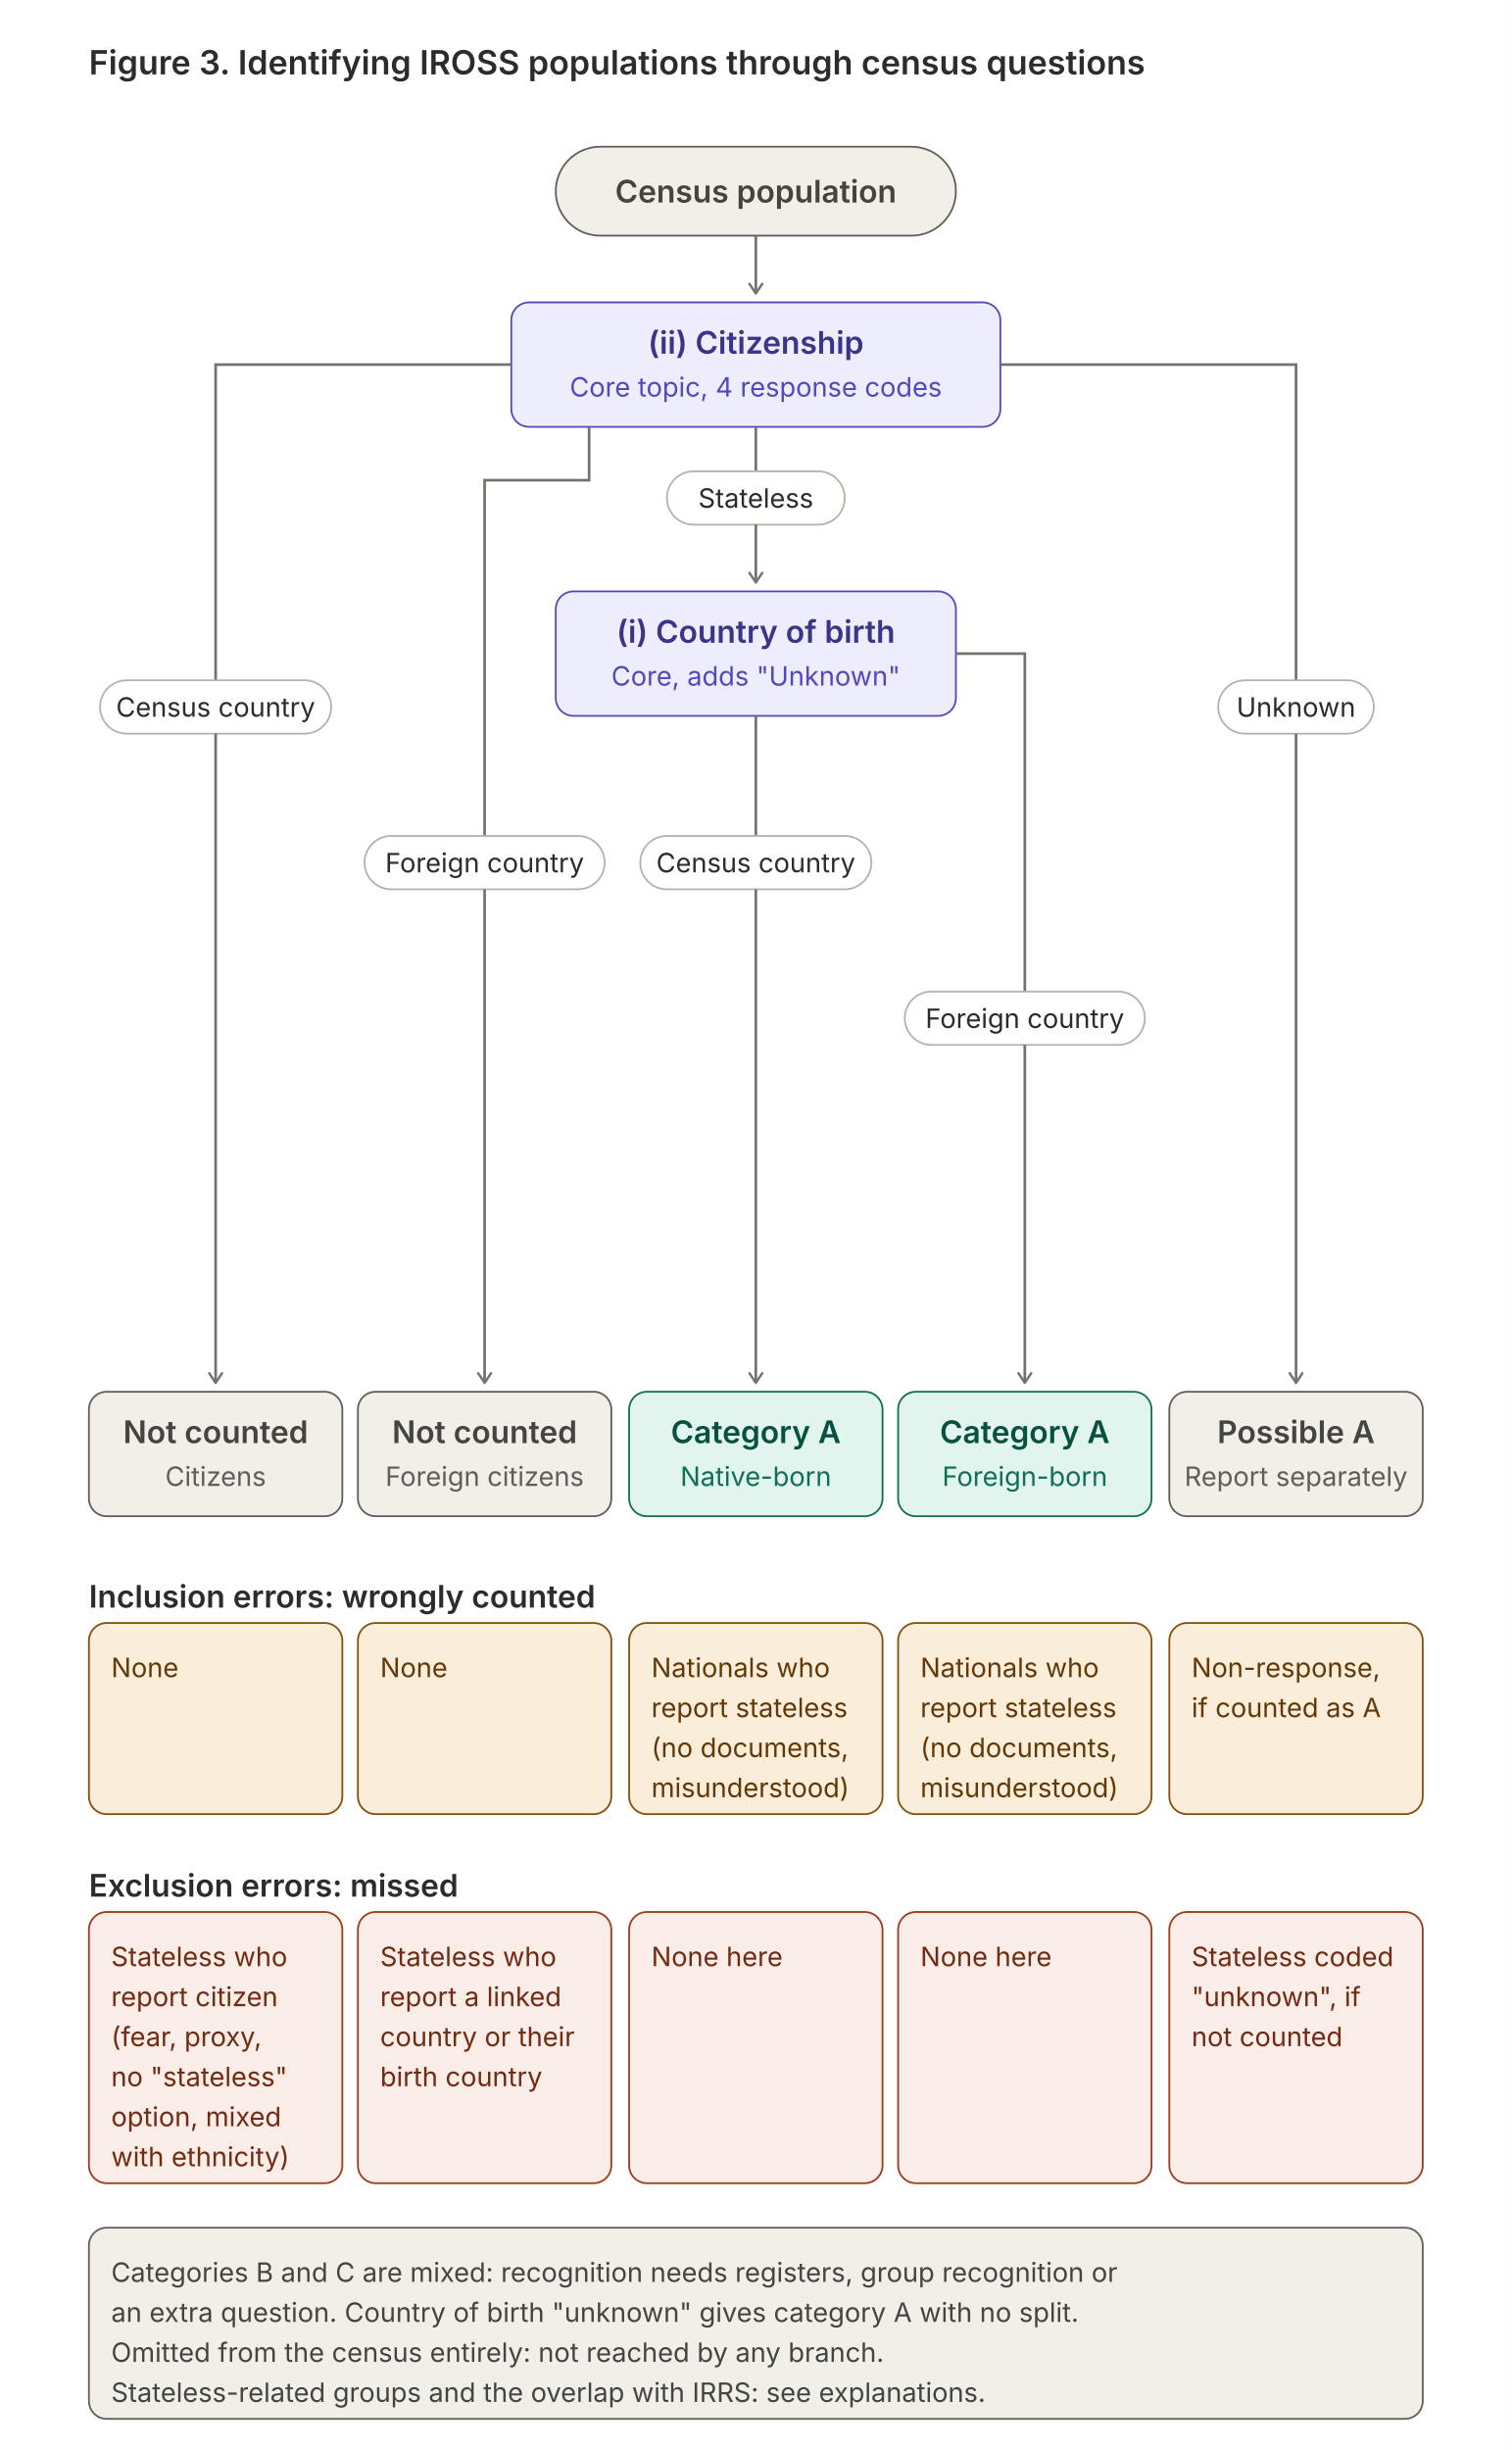
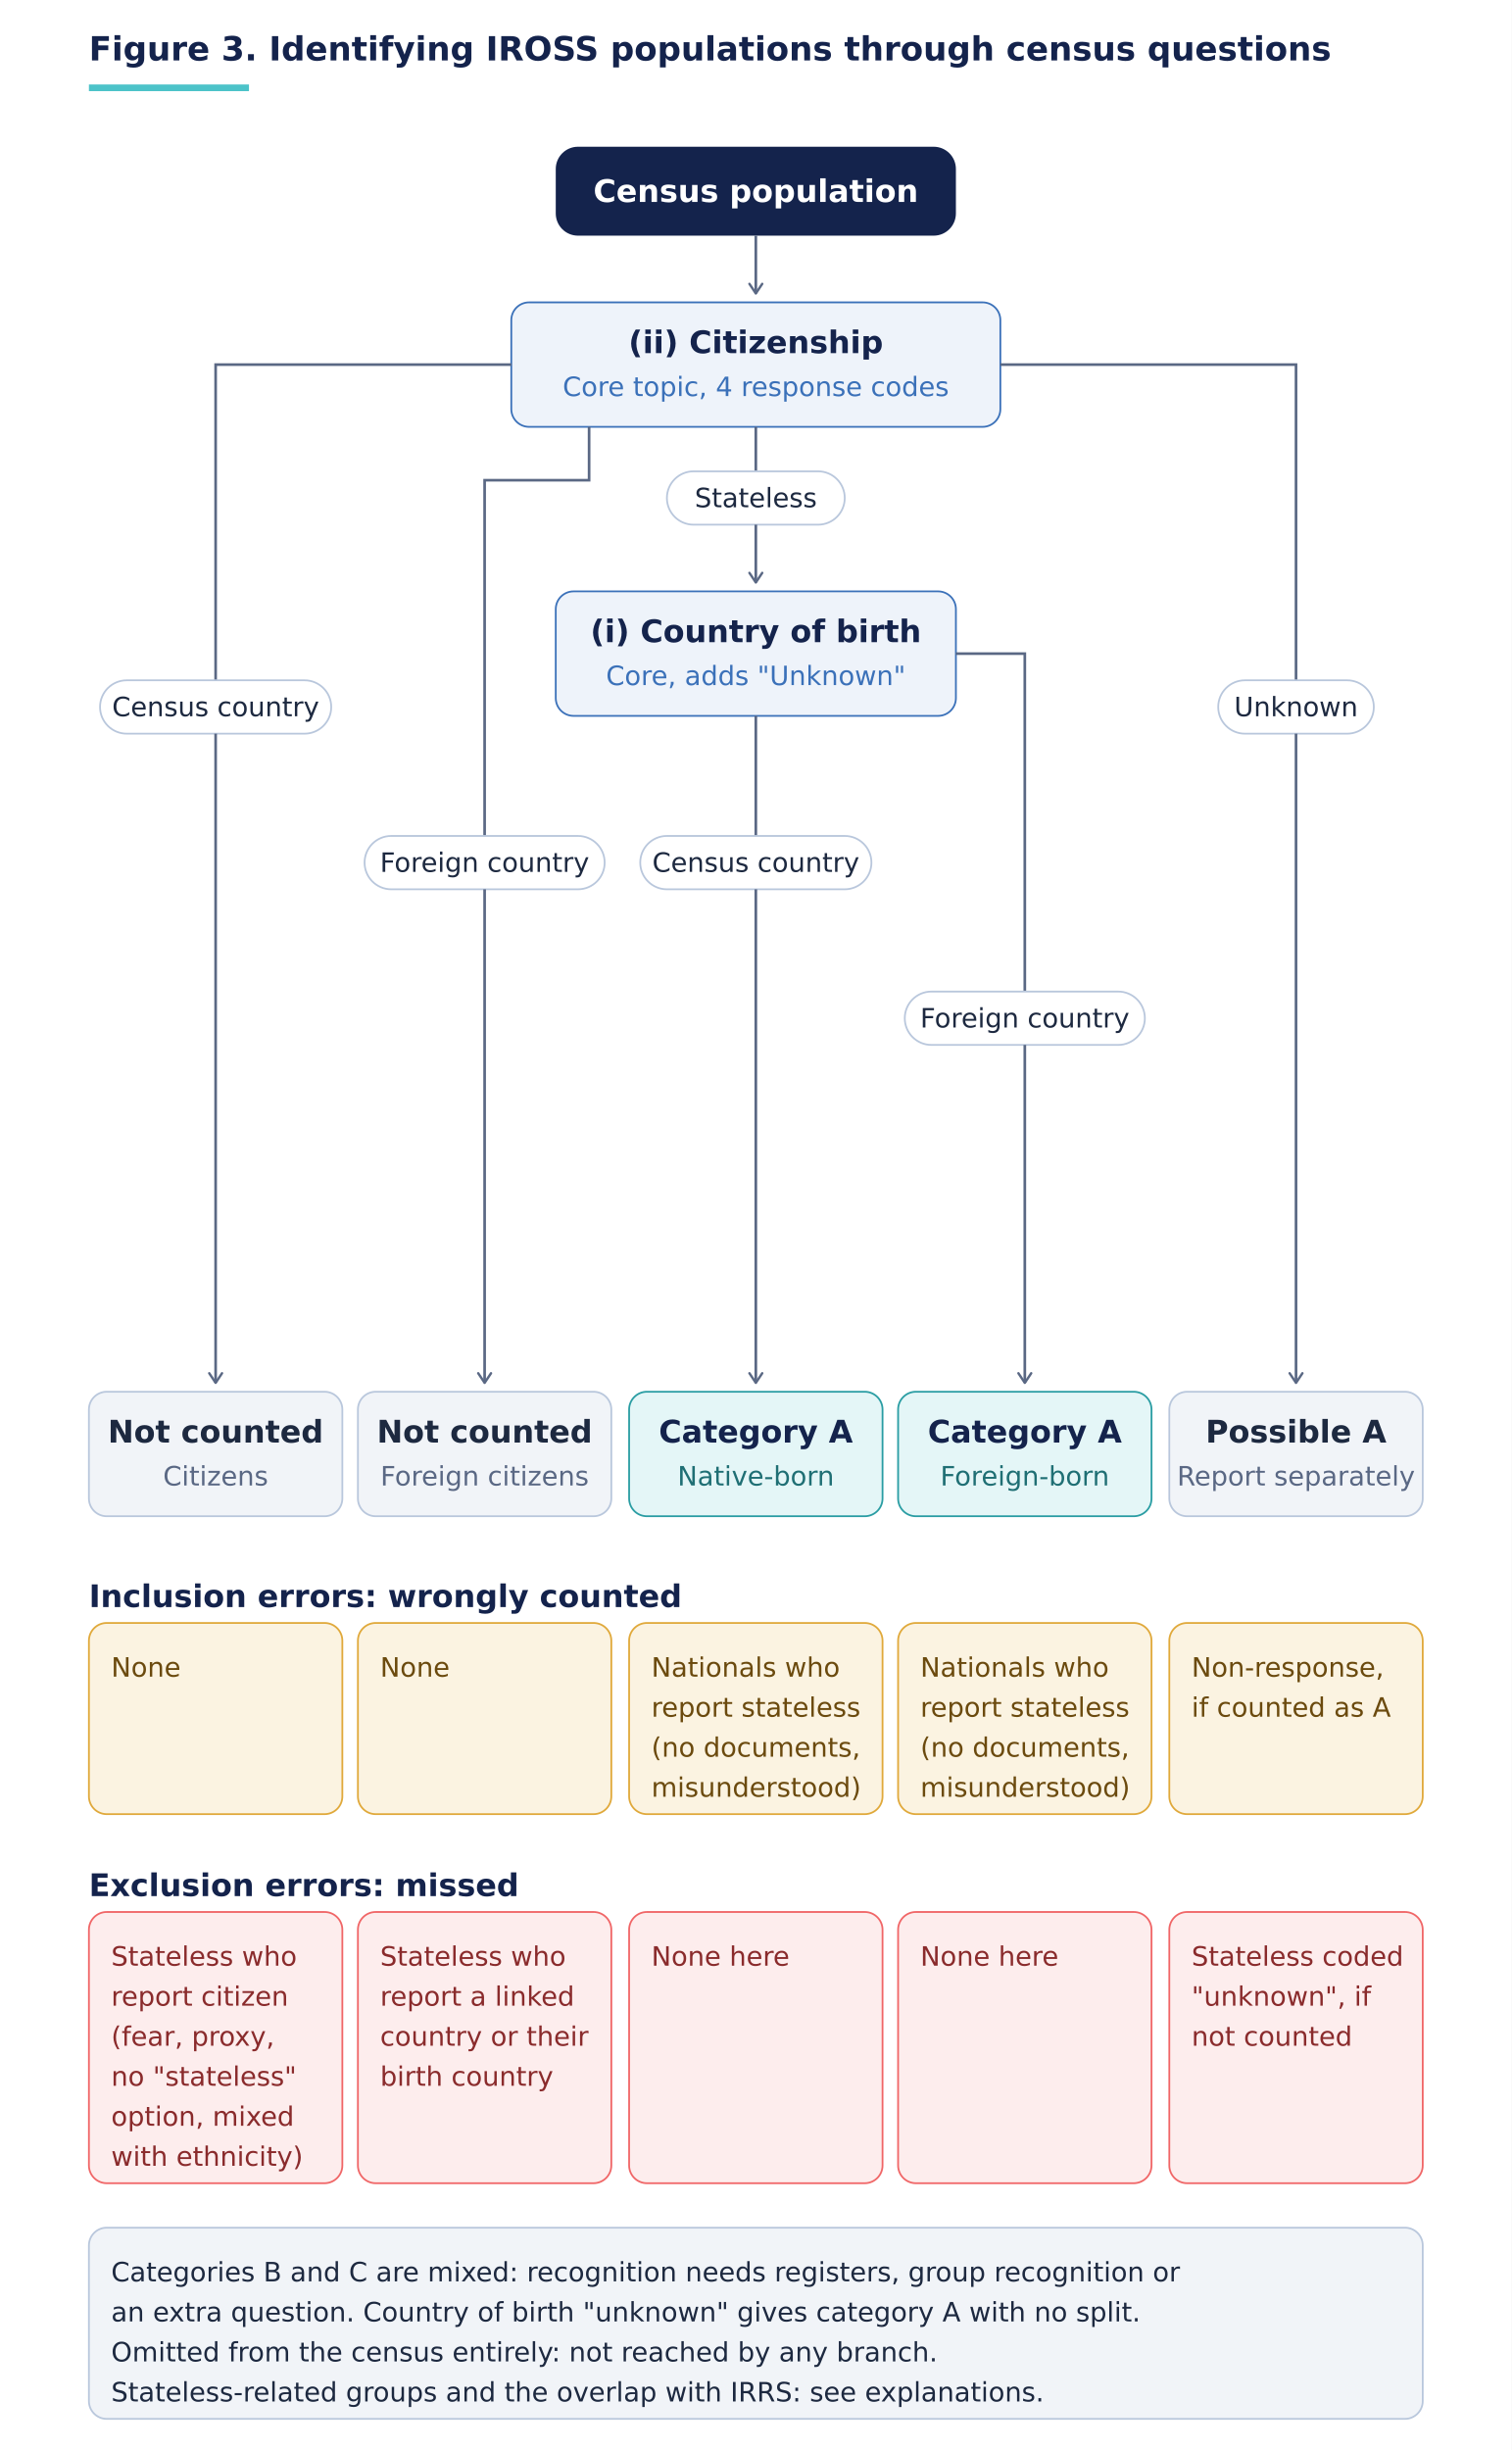
<svg xmlns="http://www.w3.org/2000/svg" width="1360" height="2204" viewBox="0 0 680 1102">
  <defs>
    <marker id="iross-a" viewBox="0 0 10 10" refX="8" refY="5" markerWidth="6" markerHeight="6" orient="auto-start-reverse">
-       <path d="M2 1L8 5L2 9" fill="none" stroke="#73726c" stroke-width="1.5" stroke-linecap="round" stroke-linejoin="round" />
+       <path d="M2 1L8 5L2 9" fill="none" stroke="#5A6884" stroke-width="1.5" stroke-linecap="round" stroke-linejoin="round" />
    </marker>
  </defs>
  <rect width="680" height="1102" fill="#FFFFFF" />
-   <text x="40" y="28" font-family="Inter, DejaVu Sans, sans-serif" font-size="15" font-weight="600" fill="#2C2C2A" text-anchor="start" dominant-baseline="central">Figure 3. Identifying IROSS populations through census questions</text>
+   <rect x="40" y="38" width="72" height="3" fill="#4CC3C9" />
+   <text x="40" y="22" font-family="Figtree, IBM Plex Sans, DejaVu Sans, sans-serif" font-size="15" font-weight="600" fill="#14234C" text-anchor="start" dominant-baseline="central">Figure 3. Identifying IROSS populations through census questions</text>
  <g transform="translate(0,46)">
    <g id="iross-start">
-       <rect x="250" y="20" width="180" height="40" rx="20" fill="#F1EFE8" stroke="#5F5E5A" stroke-width="0.8" />
-       <text x="340" y="40" font-family="Inter, DejaVu Sans, sans-serif" font-size="14" font-weight="600" fill="#444441" text-anchor="middle" dominant-baseline="central">Census population</text>
+       <rect x="250" y="20" width="180" height="40" rx="10" fill="#14234C" />
+       <text x="340" y="40" font-family="IBM Plex Sans, DejaVu Sans, sans-serif" font-size="14" font-weight="600" fill="#FFFFFF" text-anchor="middle" dominant-baseline="central">Census population</text>
    </g>
-     <line x1="340" y1="60" x2="340" y2="86" stroke="#73726c" stroke-width="1.2" marker-end="url(#iross-a)" />
+     <line x1="340" y1="60" x2="340" y2="86" stroke="#5A6884" stroke-width="1.2" marker-end="url(#iross-a)" />
    <g id="iross-q-cit">
-       <rect x="230" y="90" width="220" height="56" rx="8" fill="#EEEDFE" stroke="#534AB7" stroke-width="0.8" />
-       <text x="340.0" y="108.0" font-family="Inter, DejaVu Sans, sans-serif" font-size="14" font-weight="600" fill="#3C3489" text-anchor="middle" dominant-baseline="central">(ii) Citizenship</text>
-       <text x="340.0" y="128.0" font-family="Inter, DejaVu Sans, sans-serif" font-size="12" font-weight="400" fill="#534AB7" text-anchor="middle" dominant-baseline="central">Core topic, 4 response codes</text>
+       <rect x="230" y="90" width="220" height="56" rx="8" fill="#EEF3FA" stroke="#3B71B9" stroke-width="0.8" />
+       <text x="340.0" y="108.0" font-family="IBM Plex Sans, DejaVu Sans, sans-serif" font-size="14" font-weight="600" fill="#14234C" text-anchor="middle" dominant-baseline="central">(ii) Citizenship</text>
+       <text x="340.0" y="128.0" font-family="IBM Plex Sans, DejaVu Sans, sans-serif" font-size="12" font-weight="400" fill="#3B71B9" text-anchor="middle" dominant-baseline="central">Core topic, 4 response codes</text>
    </g>
-     <path d="M230 118 L97 118 L97 260" fill="none" stroke="#73726c" stroke-width="1.2" />
+     <path d="M230 118 L97 118 L97 260" fill="none" stroke="#5A6884" stroke-width="1.2" />
    <g id="iross-p-census">
-       <rect x="45.0" y="260" width="104" height="24" rx="12" fill="#FFFFFF" stroke="#B4B2A9" stroke-width="0.8" />
-       <text x="97" y="272" font-family="Inter, DejaVu Sans, sans-serif" font-size="12" font-weight="400" fill="#2C2C2A" text-anchor="middle" dominant-baseline="central">Census country</text>
+       <rect x="45.0" y="260" width="104" height="24" rx="12" fill="#FFFFFF" stroke="#B9C7DC" stroke-width="0.8" />
+       <text x="97" y="272" font-family="IBM Plex Sans, DejaVu Sans, sans-serif" font-size="12" font-weight="400" fill="#1D2940" text-anchor="middle" dominant-baseline="central">Census country</text>
    </g>
-     <line x1="97" y1="284" x2="97" y2="576" stroke="#73726c" stroke-width="1.2" marker-end="url(#iross-a)" />
-     <path d="M265 146 L265 170 L218 170 L218 330" fill="none" stroke="#73726c" stroke-width="1.2" />
+     <line x1="97" y1="284" x2="97" y2="576" stroke="#5A6884" stroke-width="1.2" marker-end="url(#iross-a)" />
+     <path d="M265 146 L265 170 L218 170 L218 330" fill="none" stroke="#5A6884" stroke-width="1.2" />
    <g id="iross-p-foreign">
-       <rect x="164.0" y="330" width="108" height="24" rx="12" fill="#FFFFFF" stroke="#B4B2A9" stroke-width="0.8" />
-       <text x="218" y="342" font-family="Inter, DejaVu Sans, sans-serif" font-size="12" font-weight="400" fill="#2C2C2A" text-anchor="middle" dominant-baseline="central">Foreign country</text>
+       <rect x="164.0" y="330" width="108" height="24" rx="12" fill="#FFFFFF" stroke="#B9C7DC" stroke-width="0.8" />
+       <text x="218" y="342" font-family="IBM Plex Sans, DejaVu Sans, sans-serif" font-size="12" font-weight="400" fill="#1D2940" text-anchor="middle" dominant-baseline="central">Foreign country</text>
    </g>
-     <line x1="218" y1="354" x2="218" y2="576" stroke="#73726c" stroke-width="1.2" marker-end="url(#iross-a)" />
-     <line x1="340" y1="146" x2="340" y2="166" stroke="#73726c" stroke-width="1.2" />
+     <line x1="218" y1="354" x2="218" y2="576" stroke="#5A6884" stroke-width="1.2" marker-end="url(#iross-a)" />
+     <line x1="340" y1="146" x2="340" y2="166" stroke="#5A6884" stroke-width="1.2" />
    <g id="iross-p-stateless">
-       <rect x="300.0" y="166" width="80" height="24" rx="12" fill="#FFFFFF" stroke="#B4B2A9" stroke-width="0.8" />
-       <text x="340" y="178" font-family="Inter, DejaVu Sans, sans-serif" font-size="12" font-weight="400" fill="#2C2C2A" text-anchor="middle" dominant-baseline="central">Stateless</text>
+       <rect x="300.0" y="166" width="80" height="24" rx="12" fill="#FFFFFF" stroke="#B9C7DC" stroke-width="0.8" />
+       <text x="340" y="178" font-family="IBM Plex Sans, DejaVu Sans, sans-serif" font-size="12" font-weight="400" fill="#1D2940" text-anchor="middle" dominant-baseline="central">Stateless</text>
    </g>
-     <line x1="340" y1="190" x2="340" y2="216" stroke="#73726c" stroke-width="1.2" marker-end="url(#iross-a)" />
-     <path d="M450 118 L583 118 L583 260" fill="none" stroke="#73726c" stroke-width="1.2" />
+     <line x1="340" y1="190" x2="340" y2="216" stroke="#5A6884" stroke-width="1.2" marker-end="url(#iross-a)" />
+     <path d="M450 118 L583 118 L583 260" fill="none" stroke="#5A6884" stroke-width="1.2" />
    <g id="iross-p-unknown">
-       <rect x="548.0" y="260" width="70" height="24" rx="12" fill="#FFFFFF" stroke="#B4B2A9" stroke-width="0.8" />
-       <text x="583" y="272" font-family="Inter, DejaVu Sans, sans-serif" font-size="12" font-weight="400" fill="#2C2C2A" text-anchor="middle" dominant-baseline="central">Unknown</text>
+       <rect x="548.0" y="260" width="70" height="24" rx="12" fill="#FFFFFF" stroke="#B9C7DC" stroke-width="0.8" />
+       <text x="583" y="272" font-family="IBM Plex Sans, DejaVu Sans, sans-serif" font-size="12" font-weight="400" fill="#1D2940" text-anchor="middle" dominant-baseline="central">Unknown</text>
    </g>
-     <line x1="583" y1="284" x2="583" y2="576" stroke="#73726c" stroke-width="1.2" marker-end="url(#iross-a)" />
+     <line x1="583" y1="284" x2="583" y2="576" stroke="#5A6884" stroke-width="1.2" marker-end="url(#iross-a)" />
    <g id="iross-q-birth">
-       <rect x="250" y="220" width="180" height="56" rx="8" fill="#EEEDFE" stroke="#534AB7" stroke-width="0.8" />
-       <text x="340.0" y="238.0" font-family="Inter, DejaVu Sans, sans-serif" font-size="14" font-weight="600" fill="#3C3489" text-anchor="middle" dominant-baseline="central">(i) Country of birth</text>
-       <text x="340.0" y="258.0" font-family="Inter, DejaVu Sans, sans-serif" font-size="12" font-weight="400" fill="#534AB7" text-anchor="middle" dominant-baseline="central">Core, adds "Unknown"</text>
+       <rect x="250" y="220" width="180" height="56" rx="8" fill="#EEF3FA" stroke="#3B71B9" stroke-width="0.8" />
+       <text x="340.0" y="238.0" font-family="IBM Plex Sans, DejaVu Sans, sans-serif" font-size="14" font-weight="600" fill="#14234C" text-anchor="middle" dominant-baseline="central">(i) Country of birth</text>
+       <text x="340.0" y="258.0" font-family="IBM Plex Sans, DejaVu Sans, sans-serif" font-size="12" font-weight="400" fill="#3B71B9" text-anchor="middle" dominant-baseline="central">Core, adds "Unknown"</text>
    </g>
-     <line x1="340" y1="276" x2="340" y2="330" stroke="#73726c" stroke-width="1.2" />
+     <line x1="340" y1="276" x2="340" y2="330" stroke="#5A6884" stroke-width="1.2" />
    <g id="iross-p-b-census">
-       <rect x="288.0" y="330" width="104" height="24" rx="12" fill="#FFFFFF" stroke="#B4B2A9" stroke-width="0.8" />
-       <text x="340" y="342" font-family="Inter, DejaVu Sans, sans-serif" font-size="12" font-weight="400" fill="#2C2C2A" text-anchor="middle" dominant-baseline="central">Census country</text>
+       <rect x="288.0" y="330" width="104" height="24" rx="12" fill="#FFFFFF" stroke="#B9C7DC" stroke-width="0.8" />
+       <text x="340" y="342" font-family="IBM Plex Sans, DejaVu Sans, sans-serif" font-size="12" font-weight="400" fill="#1D2940" text-anchor="middle" dominant-baseline="central">Census country</text>
    </g>
-     <line x1="340" y1="354" x2="340" y2="576" stroke="#73726c" stroke-width="1.2" marker-end="url(#iross-a)" />
-     <path d="M430 248 L461 248 L461 400" fill="none" stroke="#73726c" stroke-width="1.2" />
+     <line x1="340" y1="354" x2="340" y2="576" stroke="#5A6884" stroke-width="1.2" marker-end="url(#iross-a)" />
+     <path d="M430 248 L461 248 L461 400" fill="none" stroke="#5A6884" stroke-width="1.2" />
    <g id="iross-p-b-foreign">
-       <rect x="407.0" y="400" width="108" height="24" rx="12" fill="#FFFFFF" stroke="#B4B2A9" stroke-width="0.8" />
-       <text x="461" y="412" font-family="Inter, DejaVu Sans, sans-serif" font-size="12" font-weight="400" fill="#2C2C2A" text-anchor="middle" dominant-baseline="central">Foreign country</text>
+       <rect x="407.0" y="400" width="108" height="24" rx="12" fill="#FFFFFF" stroke="#B9C7DC" stroke-width="0.8" />
+       <text x="461" y="412" font-family="IBM Plex Sans, DejaVu Sans, sans-serif" font-size="12" font-weight="400" fill="#1D2940" text-anchor="middle" dominant-baseline="central">Foreign country</text>
    </g>
-     <line x1="461" y1="424" x2="461" y2="576" stroke="#73726c" stroke-width="1.2" marker-end="url(#iross-a)" />
+     <line x1="461" y1="424" x2="461" y2="576" stroke="#5A6884" stroke-width="1.2" marker-end="url(#iross-a)" />
    <g id="iross-out-c1">
-       <rect x="40" y="580" width="114" height="56" rx="8" fill="#F1EFE8" stroke="#5F5E5A" stroke-width="0.8" />
-       <text x="97.0" y="598.0" font-family="Inter, DejaVu Sans, sans-serif" font-size="14" font-weight="600" fill="#444441" text-anchor="middle" dominant-baseline="central">Not counted</text>
-       <text x="97.0" y="618.0" font-family="Inter, DejaVu Sans, sans-serif" font-size="12" font-weight="400" fill="#5F5E5A" text-anchor="middle" dominant-baseline="central">Citizens</text>
+       <rect x="40" y="580" width="114" height="56" rx="8" fill="#F1F4F8" stroke="#B9C7DC" stroke-width="0.8" />
+       <text x="97.0" y="598.0" font-family="IBM Plex Sans, DejaVu Sans, sans-serif" font-size="14" font-weight="600" fill="#1D2940" text-anchor="middle" dominant-baseline="central">Not counted</text>
+       <text x="97.0" y="618.0" font-family="IBM Plex Sans, DejaVu Sans, sans-serif" font-size="12" font-weight="400" fill="#5A6884" text-anchor="middle" dominant-baseline="central">Citizens</text>
    </g>
    <g id="iross-out-c2">
-       <rect x="161" y="580" width="114" height="56" rx="8" fill="#F1EFE8" stroke="#5F5E5A" stroke-width="0.8" />
-       <text x="218.0" y="598.0" font-family="Inter, DejaVu Sans, sans-serif" font-size="14" font-weight="600" fill="#444441" text-anchor="middle" dominant-baseline="central">Not counted</text>
-       <text x="218.0" y="618.0" font-family="Inter, DejaVu Sans, sans-serif" font-size="12" font-weight="400" fill="#5F5E5A" text-anchor="middle" dominant-baseline="central">Foreign citizens</text>
+       <rect x="161" y="580" width="114" height="56" rx="8" fill="#F1F4F8" stroke="#B9C7DC" stroke-width="0.8" />
+       <text x="218.0" y="598.0" font-family="IBM Plex Sans, DejaVu Sans, sans-serif" font-size="14" font-weight="600" fill="#1D2940" text-anchor="middle" dominant-baseline="central">Not counted</text>
+       <text x="218.0" y="618.0" font-family="IBM Plex Sans, DejaVu Sans, sans-serif" font-size="12" font-weight="400" fill="#5A6884" text-anchor="middle" dominant-baseline="central">Foreign citizens</text>
    </g>
    <g id="iross-out-anb">
-       <rect x="283" y="580" width="114" height="56" rx="8" fill="#E1F5EE" stroke="#0F6E56" stroke-width="0.8" />
-       <text x="340.0" y="598.0" font-family="Inter, DejaVu Sans, sans-serif" font-size="14" font-weight="600" fill="#085041" text-anchor="middle" dominant-baseline="central">Category A</text>
-       <text x="340.0" y="618.0" font-family="Inter, DejaVu Sans, sans-serif" font-size="12" font-weight="400" fill="#0F6E56" text-anchor="middle" dominant-baseline="central">Native-born</text>
+       <rect x="283" y="580" width="114" height="56" rx="8" fill="#E4F6F7" stroke="#2A9DA3" stroke-width="0.8" />
+       <text x="340.0" y="598.0" font-family="IBM Plex Sans, DejaVu Sans, sans-serif" font-size="14" font-weight="600" fill="#14234C" text-anchor="middle" dominant-baseline="central">Category A</text>
+       <text x="340.0" y="618.0" font-family="IBM Plex Sans, DejaVu Sans, sans-serif" font-size="12" font-weight="400" fill="#1F6F74" text-anchor="middle" dominant-baseline="central">Native-born</text>
    </g>
    <g id="iross-out-afb">
-       <rect x="404" y="580" width="114" height="56" rx="8" fill="#E1F5EE" stroke="#0F6E56" stroke-width="0.8" />
-       <text x="461.0" y="598.0" font-family="Inter, DejaVu Sans, sans-serif" font-size="14" font-weight="600" fill="#085041" text-anchor="middle" dominant-baseline="central">Category A</text>
-       <text x="461.0" y="618.0" font-family="Inter, DejaVu Sans, sans-serif" font-size="12" font-weight="400" fill="#0F6E56" text-anchor="middle" dominant-baseline="central">Foreign-born</text>
+       <rect x="404" y="580" width="114" height="56" rx="8" fill="#E4F6F7" stroke="#2A9DA3" stroke-width="0.8" />
+       <text x="461.0" y="598.0" font-family="IBM Plex Sans, DejaVu Sans, sans-serif" font-size="14" font-weight="600" fill="#14234C" text-anchor="middle" dominant-baseline="central">Category A</text>
+       <text x="461.0" y="618.0" font-family="IBM Plex Sans, DejaVu Sans, sans-serif" font-size="12" font-weight="400" fill="#1F6F74" text-anchor="middle" dominant-baseline="central">Foreign-born</text>
    </g>
    <g id="iross-out-pa">
-       <rect x="526" y="580" width="114" height="56" rx="8" fill="#F1EFE8" stroke="#5F5E5A" stroke-width="0.8" />
-       <text x="583.0" y="598.0" font-family="Inter, DejaVu Sans, sans-serif" font-size="14" font-weight="600" fill="#444441" text-anchor="middle" dominant-baseline="central">Possible A</text>
-       <text x="583.0" y="618.0" font-family="Inter, DejaVu Sans, sans-serif" font-size="12" font-weight="400" fill="#5F5E5A" text-anchor="middle" dominant-baseline="central">Report separately</text>
+       <rect x="526" y="580" width="114" height="56" rx="8" fill="#F1F4F8" stroke="#B9C7DC" stroke-width="0.8" />
+       <text x="583.0" y="598.0" font-family="IBM Plex Sans, DejaVu Sans, sans-serif" font-size="14" font-weight="600" fill="#1D2940" text-anchor="middle" dominant-baseline="central">Possible A</text>
+       <text x="583.0" y="618.0" font-family="IBM Plex Sans, DejaVu Sans, sans-serif" font-size="12" font-weight="400" fill="#5A6884" text-anchor="middle" dominant-baseline="central">Report separately</text>
    </g>
-     <text x="40" y="672" font-family="Inter, DejaVu Sans, sans-serif" font-size="14" font-weight="600" fill="#2C2C2A" text-anchor="start" dominant-baseline="central">Inclusion errors: wrongly counted</text>
+     <text x="40" y="672" font-family="Figtree, IBM Plex Sans, DejaVu Sans, sans-serif" font-size="14" font-weight="600" fill="#14234C" text-anchor="start" dominant-baseline="central">Inclusion errors: wrongly counted</text>
    <g id="iross-inc-c1">
-       <rect x="40" y="684" width="114" height="86" rx="8" fill="#FAEEDA" stroke="#854F0B" stroke-width="0.8" />
-       <text x="50" y="704" font-family="Inter, DejaVu Sans, sans-serif" font-size="12" font-weight="400" fill="#633806" text-anchor="start" dominant-baseline="central">None</text>
+       <rect x="40" y="684" width="114" height="86" rx="8" fill="#FBF3E1" stroke="#E0A93B" stroke-width="0.8" />
+       <text x="50" y="704" font-family="IBM Plex Sans, DejaVu Sans, sans-serif" font-size="12" font-weight="400" fill="#6B4A0E" text-anchor="start" dominant-baseline="central">None</text>
    </g>
    <g id="iross-inc-c2">
-       <rect x="161" y="684" width="114" height="86" rx="8" fill="#FAEEDA" stroke="#854F0B" stroke-width="0.8" />
-       <text x="171" y="704" font-family="Inter, DejaVu Sans, sans-serif" font-size="12" font-weight="400" fill="#633806" text-anchor="start" dominant-baseline="central">None</text>
+       <rect x="161" y="684" width="114" height="86" rx="8" fill="#FBF3E1" stroke="#E0A93B" stroke-width="0.8" />
+       <text x="171" y="704" font-family="IBM Plex Sans, DejaVu Sans, sans-serif" font-size="12" font-weight="400" fill="#6B4A0E" text-anchor="start" dominant-baseline="central">None</text>
    </g>
    <g id="iross-inc-anb">
-       <rect x="283" y="684" width="114" height="86" rx="8" fill="#FAEEDA" stroke="#854F0B" stroke-width="0.8" />
-       <text x="293" y="704" font-family="Inter, DejaVu Sans, sans-serif" font-size="12" font-weight="400" fill="#633806" text-anchor="start" dominant-baseline="central">Nationals who</text>
-       <text x="293" y="722" font-family="Inter, DejaVu Sans, sans-serif" font-size="12" font-weight="400" fill="#633806" text-anchor="start" dominant-baseline="central">report stateless</text>
-       <text x="293" y="740" font-family="Inter, DejaVu Sans, sans-serif" font-size="12" font-weight="400" fill="#633806" text-anchor="start" dominant-baseline="central">(no documents,</text>
-       <text x="293" y="758" font-family="Inter, DejaVu Sans, sans-serif" font-size="12" font-weight="400" fill="#633806" text-anchor="start" dominant-baseline="central">misunderstood)</text>
+       <rect x="283" y="684" width="114" height="86" rx="8" fill="#FBF3E1" stroke="#E0A93B" stroke-width="0.8" />
+       <text x="293" y="704" font-family="IBM Plex Sans, DejaVu Sans, sans-serif" font-size="12" font-weight="400" fill="#6B4A0E" text-anchor="start" dominant-baseline="central">Nationals who</text>
+       <text x="293" y="722" font-family="IBM Plex Sans, DejaVu Sans, sans-serif" font-size="12" font-weight="400" fill="#6B4A0E" text-anchor="start" dominant-baseline="central">report stateless</text>
+       <text x="293" y="740" font-family="IBM Plex Sans, DejaVu Sans, sans-serif" font-size="12" font-weight="400" fill="#6B4A0E" text-anchor="start" dominant-baseline="central">(no documents,</text>
+       <text x="293" y="758" font-family="IBM Plex Sans, DejaVu Sans, sans-serif" font-size="12" font-weight="400" fill="#6B4A0E" text-anchor="start" dominant-baseline="central">misunderstood)</text>
    </g>
    <g id="iross-inc-afb">
-       <rect x="404" y="684" width="114" height="86" rx="8" fill="#FAEEDA" stroke="#854F0B" stroke-width="0.8" />
-       <text x="414" y="704" font-family="Inter, DejaVu Sans, sans-serif" font-size="12" font-weight="400" fill="#633806" text-anchor="start" dominant-baseline="central">Nationals who</text>
-       <text x="414" y="722" font-family="Inter, DejaVu Sans, sans-serif" font-size="12" font-weight="400" fill="#633806" text-anchor="start" dominant-baseline="central">report stateless</text>
-       <text x="414" y="740" font-family="Inter, DejaVu Sans, sans-serif" font-size="12" font-weight="400" fill="#633806" text-anchor="start" dominant-baseline="central">(no documents,</text>
-       <text x="414" y="758" font-family="Inter, DejaVu Sans, sans-serif" font-size="12" font-weight="400" fill="#633806" text-anchor="start" dominant-baseline="central">misunderstood)</text>
+       <rect x="404" y="684" width="114" height="86" rx="8" fill="#FBF3E1" stroke="#E0A93B" stroke-width="0.8" />
+       <text x="414" y="704" font-family="IBM Plex Sans, DejaVu Sans, sans-serif" font-size="12" font-weight="400" fill="#6B4A0E" text-anchor="start" dominant-baseline="central">Nationals who</text>
+       <text x="414" y="722" font-family="IBM Plex Sans, DejaVu Sans, sans-serif" font-size="12" font-weight="400" fill="#6B4A0E" text-anchor="start" dominant-baseline="central">report stateless</text>
+       <text x="414" y="740" font-family="IBM Plex Sans, DejaVu Sans, sans-serif" font-size="12" font-weight="400" fill="#6B4A0E" text-anchor="start" dominant-baseline="central">(no documents,</text>
+       <text x="414" y="758" font-family="IBM Plex Sans, DejaVu Sans, sans-serif" font-size="12" font-weight="400" fill="#6B4A0E" text-anchor="start" dominant-baseline="central">misunderstood)</text>
    </g>
    <g id="iross-inc-pa">
-       <rect x="526" y="684" width="114" height="86" rx="8" fill="#FAEEDA" stroke="#854F0B" stroke-width="0.8" />
-       <text x="536" y="704" font-family="Inter, DejaVu Sans, sans-serif" font-size="12" font-weight="400" fill="#633806" text-anchor="start" dominant-baseline="central">Non-response,</text>
-       <text x="536" y="722" font-family="Inter, DejaVu Sans, sans-serif" font-size="12" font-weight="400" fill="#633806" text-anchor="start" dominant-baseline="central">if counted as A</text>
+       <rect x="526" y="684" width="114" height="86" rx="8" fill="#FBF3E1" stroke="#E0A93B" stroke-width="0.8" />
+       <text x="536" y="704" font-family="IBM Plex Sans, DejaVu Sans, sans-serif" font-size="12" font-weight="400" fill="#6B4A0E" text-anchor="start" dominant-baseline="central">Non-response,</text>
+       <text x="536" y="722" font-family="IBM Plex Sans, DejaVu Sans, sans-serif" font-size="12" font-weight="400" fill="#6B4A0E" text-anchor="start" dominant-baseline="central">if counted as A</text>
    </g>
-     <text x="40" y="802" font-family="Inter, DejaVu Sans, sans-serif" font-size="14" font-weight="600" fill="#2C2C2A" text-anchor="start" dominant-baseline="central">Exclusion errors: missed</text>
+     <text x="40" y="802" font-family="Figtree, IBM Plex Sans, DejaVu Sans, sans-serif" font-size="14" font-weight="600" fill="#14234C" text-anchor="start" dominant-baseline="central">Exclusion errors: missed</text>
    <g id="iross-exc-c1">
-       <rect x="40" y="814" width="114" height="122" rx="8" fill="#FAECE7" stroke="#993C1D" stroke-width="0.8" />
-       <text x="50" y="834" font-family="Inter, DejaVu Sans, sans-serif" font-size="12" font-weight="400" fill="#712B13" text-anchor="start" dominant-baseline="central">Stateless who</text>
-       <text x="50" y="852" font-family="Inter, DejaVu Sans, sans-serif" font-size="12" font-weight="400" fill="#712B13" text-anchor="start" dominant-baseline="central">report citizen</text>
-       <text x="50" y="870" font-family="Inter, DejaVu Sans, sans-serif" font-size="12" font-weight="400" fill="#712B13" text-anchor="start" dominant-baseline="central">(fear, proxy,</text>
-       <text x="50" y="888" font-family="Inter, DejaVu Sans, sans-serif" font-size="12" font-weight="400" fill="#712B13" text-anchor="start" dominant-baseline="central">no "stateless"</text>
-       <text x="50" y="906" font-family="Inter, DejaVu Sans, sans-serif" font-size="12" font-weight="400" fill="#712B13" text-anchor="start" dominant-baseline="central">option, mixed</text>
-       <text x="50" y="924" font-family="Inter, DejaVu Sans, sans-serif" font-size="12" font-weight="400" fill="#712B13" text-anchor="start" dominant-baseline="central">with ethnicity)</text>
+       <rect x="40" y="814" width="114" height="122" rx="8" fill="#FDEDED" stroke="#F06667" stroke-width="0.8" />
+       <text x="50" y="834" font-family="IBM Plex Sans, DejaVu Sans, sans-serif" font-size="12" font-weight="400" fill="#8A2B2C" text-anchor="start" dominant-baseline="central">Stateless who</text>
+       <text x="50" y="852" font-family="IBM Plex Sans, DejaVu Sans, sans-serif" font-size="12" font-weight="400" fill="#8A2B2C" text-anchor="start" dominant-baseline="central">report citizen</text>
+       <text x="50" y="870" font-family="IBM Plex Sans, DejaVu Sans, sans-serif" font-size="12" font-weight="400" fill="#8A2B2C" text-anchor="start" dominant-baseline="central">(fear, proxy,</text>
+       <text x="50" y="888" font-family="IBM Plex Sans, DejaVu Sans, sans-serif" font-size="12" font-weight="400" fill="#8A2B2C" text-anchor="start" dominant-baseline="central">no "stateless"</text>
+       <text x="50" y="906" font-family="IBM Plex Sans, DejaVu Sans, sans-serif" font-size="12" font-weight="400" fill="#8A2B2C" text-anchor="start" dominant-baseline="central">option, mixed</text>
+       <text x="50" y="924" font-family="IBM Plex Sans, DejaVu Sans, sans-serif" font-size="12" font-weight="400" fill="#8A2B2C" text-anchor="start" dominant-baseline="central">with ethnicity)</text>
    </g>
    <g id="iross-exc-c2">
-       <rect x="161" y="814" width="114" height="122" rx="8" fill="#FAECE7" stroke="#993C1D" stroke-width="0.8" />
-       <text x="171" y="834" font-family="Inter, DejaVu Sans, sans-serif" font-size="12" font-weight="400" fill="#712B13" text-anchor="start" dominant-baseline="central">Stateless who</text>
-       <text x="171" y="852" font-family="Inter, DejaVu Sans, sans-serif" font-size="12" font-weight="400" fill="#712B13" text-anchor="start" dominant-baseline="central">report a linked</text>
-       <text x="171" y="870" font-family="Inter, DejaVu Sans, sans-serif" font-size="12" font-weight="400" fill="#712B13" text-anchor="start" dominant-baseline="central">country or their</text>
-       <text x="171" y="888" font-family="Inter, DejaVu Sans, sans-serif" font-size="12" font-weight="400" fill="#712B13" text-anchor="start" dominant-baseline="central">birth country</text>
+       <rect x="161" y="814" width="114" height="122" rx="8" fill="#FDEDED" stroke="#F06667" stroke-width="0.8" />
+       <text x="171" y="834" font-family="IBM Plex Sans, DejaVu Sans, sans-serif" font-size="12" font-weight="400" fill="#8A2B2C" text-anchor="start" dominant-baseline="central">Stateless who</text>
+       <text x="171" y="852" font-family="IBM Plex Sans, DejaVu Sans, sans-serif" font-size="12" font-weight="400" fill="#8A2B2C" text-anchor="start" dominant-baseline="central">report a linked</text>
+       <text x="171" y="870" font-family="IBM Plex Sans, DejaVu Sans, sans-serif" font-size="12" font-weight="400" fill="#8A2B2C" text-anchor="start" dominant-baseline="central">country or their</text>
+       <text x="171" y="888" font-family="IBM Plex Sans, DejaVu Sans, sans-serif" font-size="12" font-weight="400" fill="#8A2B2C" text-anchor="start" dominant-baseline="central">birth country</text>
    </g>
    <g id="iross-exc-anb">
-       <rect x="283" y="814" width="114" height="122" rx="8" fill="#FAECE7" stroke="#993C1D" stroke-width="0.8" />
-       <text x="293" y="834" font-family="Inter, DejaVu Sans, sans-serif" font-size="12" font-weight="400" fill="#712B13" text-anchor="start" dominant-baseline="central">None here</text>
+       <rect x="283" y="814" width="114" height="122" rx="8" fill="#FDEDED" stroke="#F06667" stroke-width="0.8" />
+       <text x="293" y="834" font-family="IBM Plex Sans, DejaVu Sans, sans-serif" font-size="12" font-weight="400" fill="#8A2B2C" text-anchor="start" dominant-baseline="central">None here</text>
    </g>
    <g id="iross-exc-afb">
-       <rect x="404" y="814" width="114" height="122" rx="8" fill="#FAECE7" stroke="#993C1D" stroke-width="0.8" />
-       <text x="414" y="834" font-family="Inter, DejaVu Sans, sans-serif" font-size="12" font-weight="400" fill="#712B13" text-anchor="start" dominant-baseline="central">None here</text>
+       <rect x="404" y="814" width="114" height="122" rx="8" fill="#FDEDED" stroke="#F06667" stroke-width="0.8" />
+       <text x="414" y="834" font-family="IBM Plex Sans, DejaVu Sans, sans-serif" font-size="12" font-weight="400" fill="#8A2B2C" text-anchor="start" dominant-baseline="central">None here</text>
    </g>
    <g id="iross-exc-pa">
-       <rect x="526" y="814" width="114" height="122" rx="8" fill="#FAECE7" stroke="#993C1D" stroke-width="0.8" />
-       <text x="536" y="834" font-family="Inter, DejaVu Sans, sans-serif" font-size="12" font-weight="400" fill="#712B13" text-anchor="start" dominant-baseline="central">Stateless coded</text>
-       <text x="536" y="852" font-family="Inter, DejaVu Sans, sans-serif" font-size="12" font-weight="400" fill="#712B13" text-anchor="start" dominant-baseline="central">"unknown", if</text>
-       <text x="536" y="870" font-family="Inter, DejaVu Sans, sans-serif" font-size="12" font-weight="400" fill="#712B13" text-anchor="start" dominant-baseline="central">not counted</text>
+       <rect x="526" y="814" width="114" height="122" rx="8" fill="#FDEDED" stroke="#F06667" stroke-width="0.8" />
+       <text x="536" y="834" font-family="IBM Plex Sans, DejaVu Sans, sans-serif" font-size="12" font-weight="400" fill="#8A2B2C" text-anchor="start" dominant-baseline="central">Stateless coded</text>
+       <text x="536" y="852" font-family="IBM Plex Sans, DejaVu Sans, sans-serif" font-size="12" font-weight="400" fill="#8A2B2C" text-anchor="start" dominant-baseline="central">"unknown", if</text>
+       <text x="536" y="870" font-family="IBM Plex Sans, DejaVu Sans, sans-serif" font-size="12" font-weight="400" fill="#8A2B2C" text-anchor="start" dominant-baseline="central">not counted</text>
    </g>
    <g id="iross-note">
-       <rect x="40" y="956" width="600" height="86" rx="8" fill="#F1EFE8" stroke="#5F5E5A" stroke-width="0.8" />
-       <text x="50" y="976" font-family="Inter, DejaVu Sans, sans-serif" font-size="12" font-weight="400" fill="#444441" text-anchor="start" dominant-baseline="central">Categories B and C are mixed: recognition needs registers, group recognition or</text>
-       <text x="50" y="994" font-family="Inter, DejaVu Sans, sans-serif" font-size="12" font-weight="400" fill="#444441" text-anchor="start" dominant-baseline="central">an extra question. Country of birth "unknown" gives category A with no split.</text>
-       <text x="50" y="1012" font-family="Inter, DejaVu Sans, sans-serif" font-size="12" font-weight="400" fill="#444441" text-anchor="start" dominant-baseline="central">Omitted from the census entirely: not reached by any branch.</text>
-       <text x="50" y="1030" font-family="Inter, DejaVu Sans, sans-serif" font-size="12" font-weight="400" fill="#444441" text-anchor="start" dominant-baseline="central">Stateless-related groups and the overlap with IRRS: see explanations.</text>
+       <rect x="40" y="956" width="600" height="86" rx="8" fill="#F1F4F8" stroke="#B9C7DC" stroke-width="0.8" />
+       <text x="50" y="976" font-family="IBM Plex Sans, DejaVu Sans, sans-serif" font-size="12" font-weight="400" fill="#1D2940" text-anchor="start" dominant-baseline="central">Categories B and C are mixed: recognition needs registers, group recognition or</text>
+       <text x="50" y="994" font-family="IBM Plex Sans, DejaVu Sans, sans-serif" font-size="12" font-weight="400" fill="#1D2940" text-anchor="start" dominant-baseline="central">an extra question. Country of birth "unknown" gives category A with no split.</text>
+       <text x="50" y="1012" font-family="IBM Plex Sans, DejaVu Sans, sans-serif" font-size="12" font-weight="400" fill="#1D2940" text-anchor="start" dominant-baseline="central">Omitted from the census entirely: not reached by any branch.</text>
+       <text x="50" y="1030" font-family="IBM Plex Sans, DejaVu Sans, sans-serif" font-size="12" font-weight="400" fill="#1D2940" text-anchor="start" dominant-baseline="central">Stateless-related groups and the overlap with IRRS: see explanations.</text>
    </g>
  </g>
</svg>
